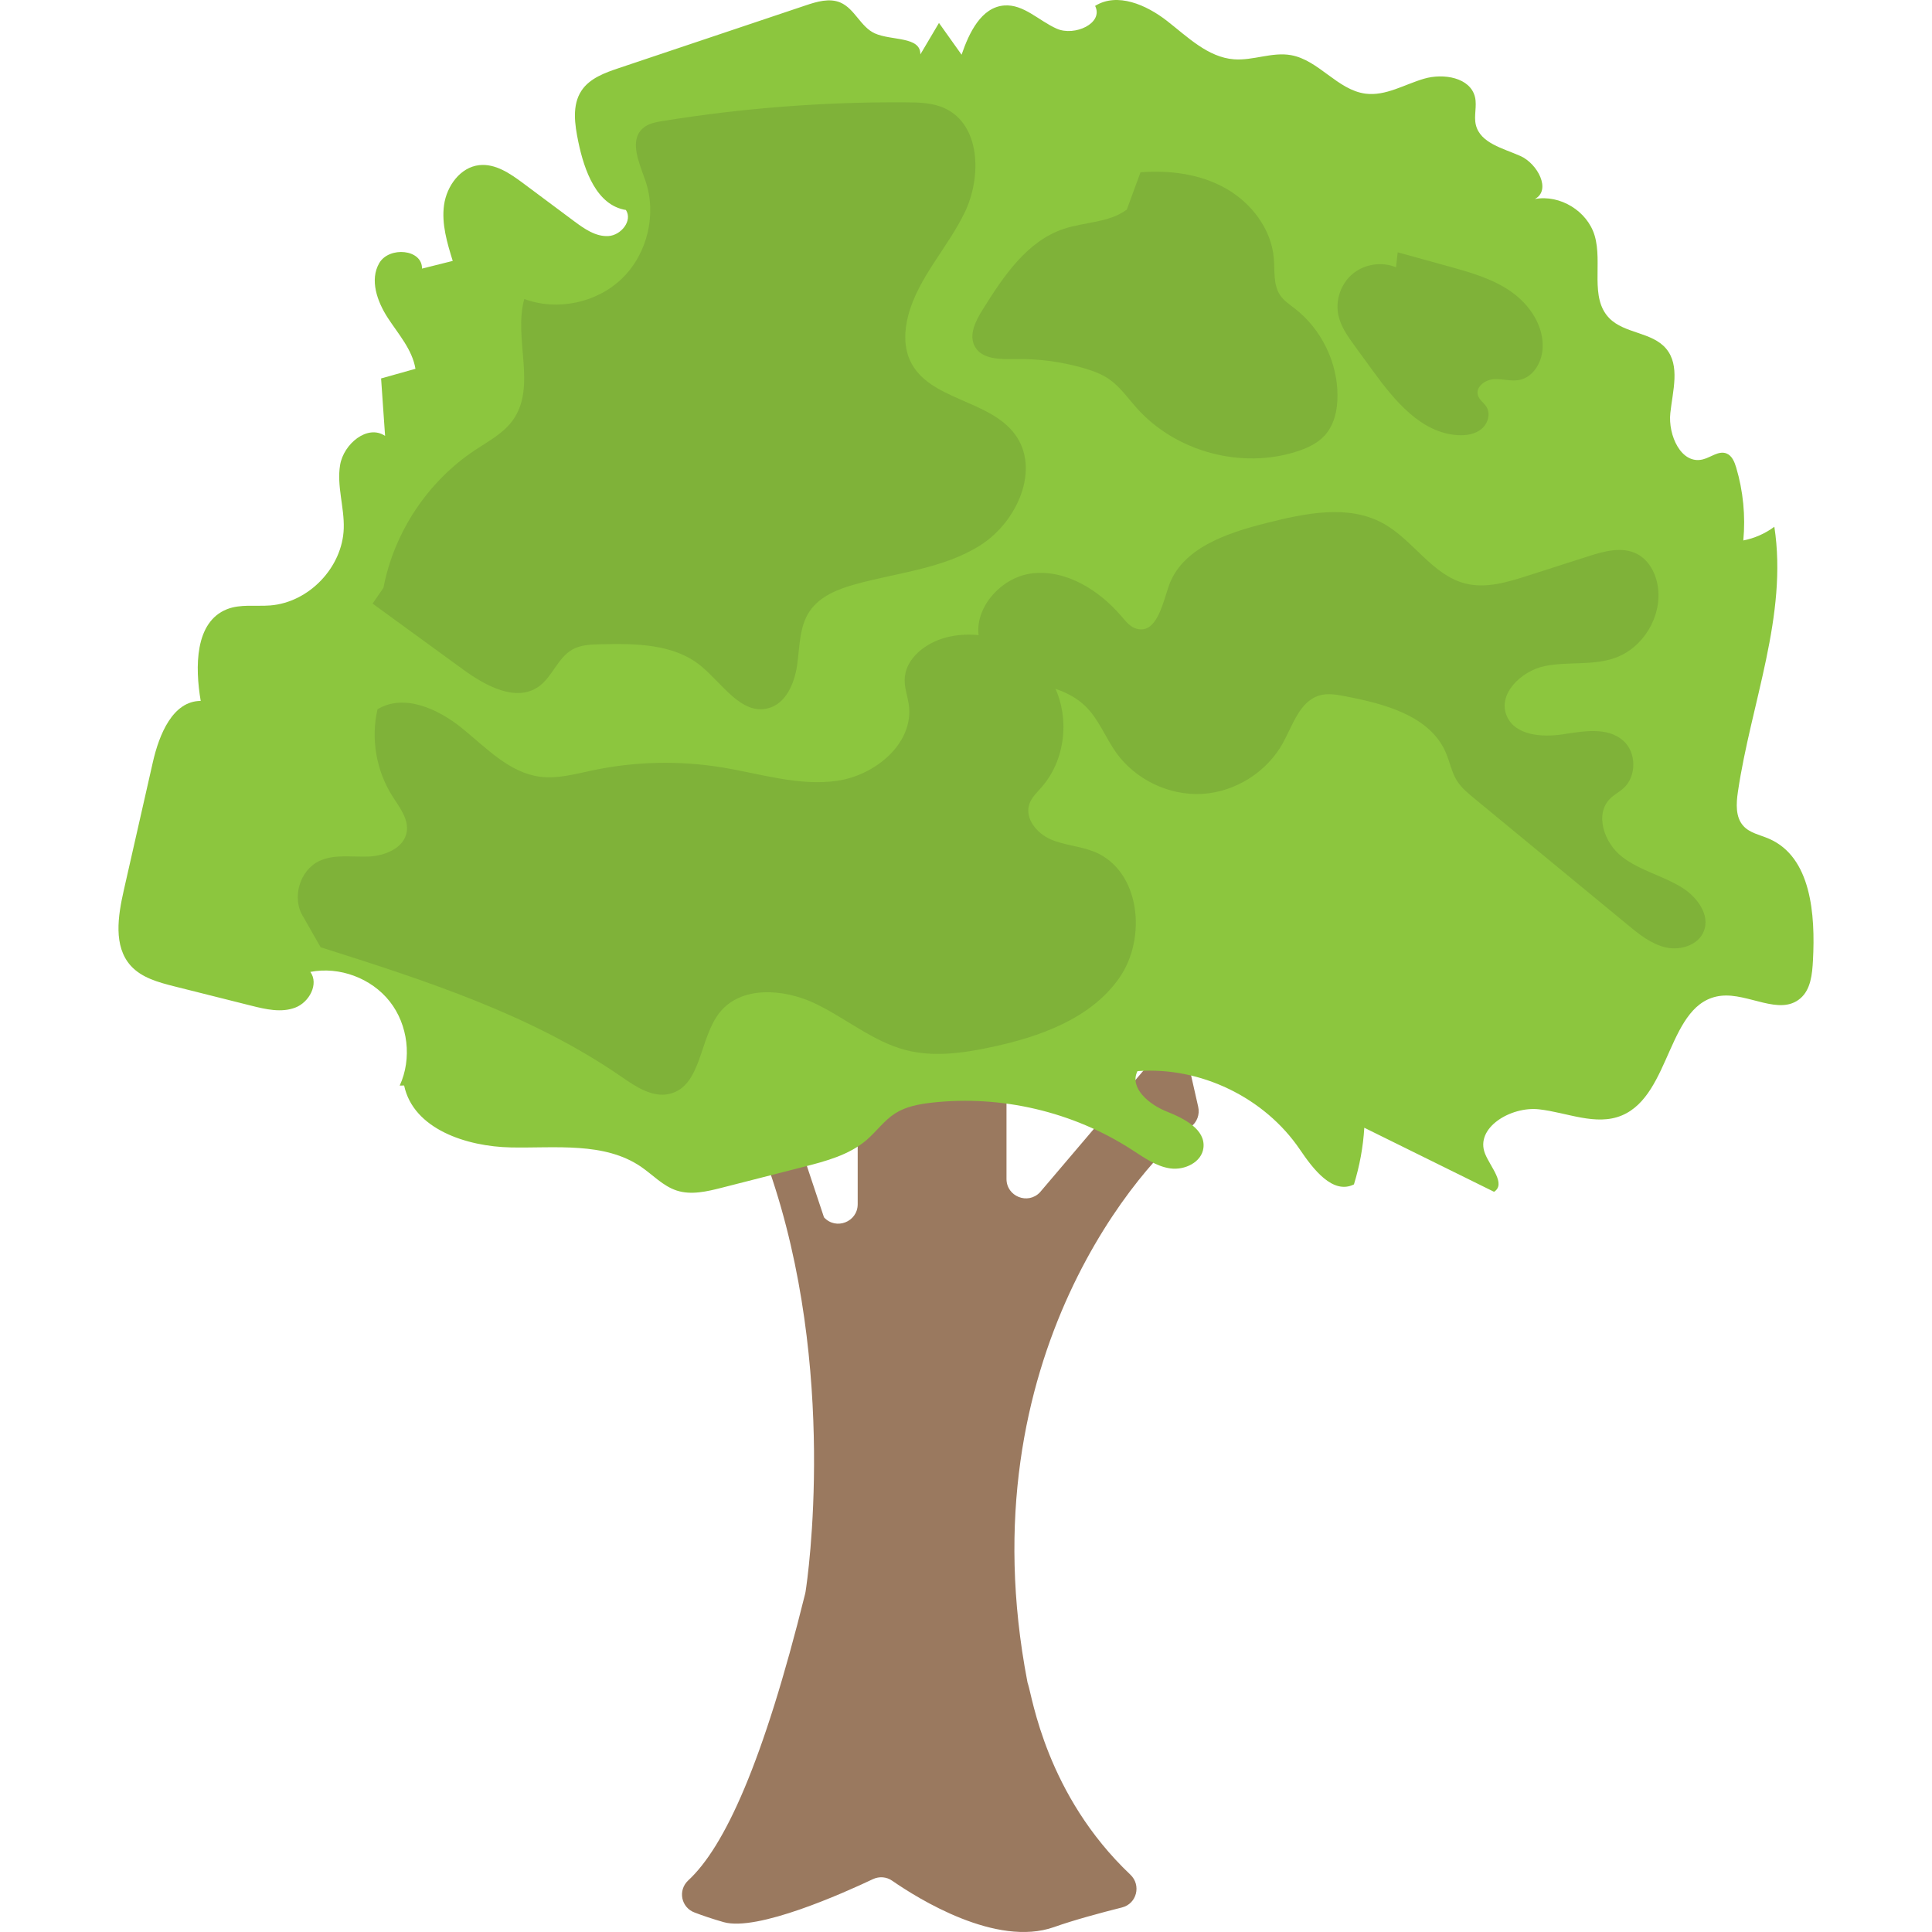
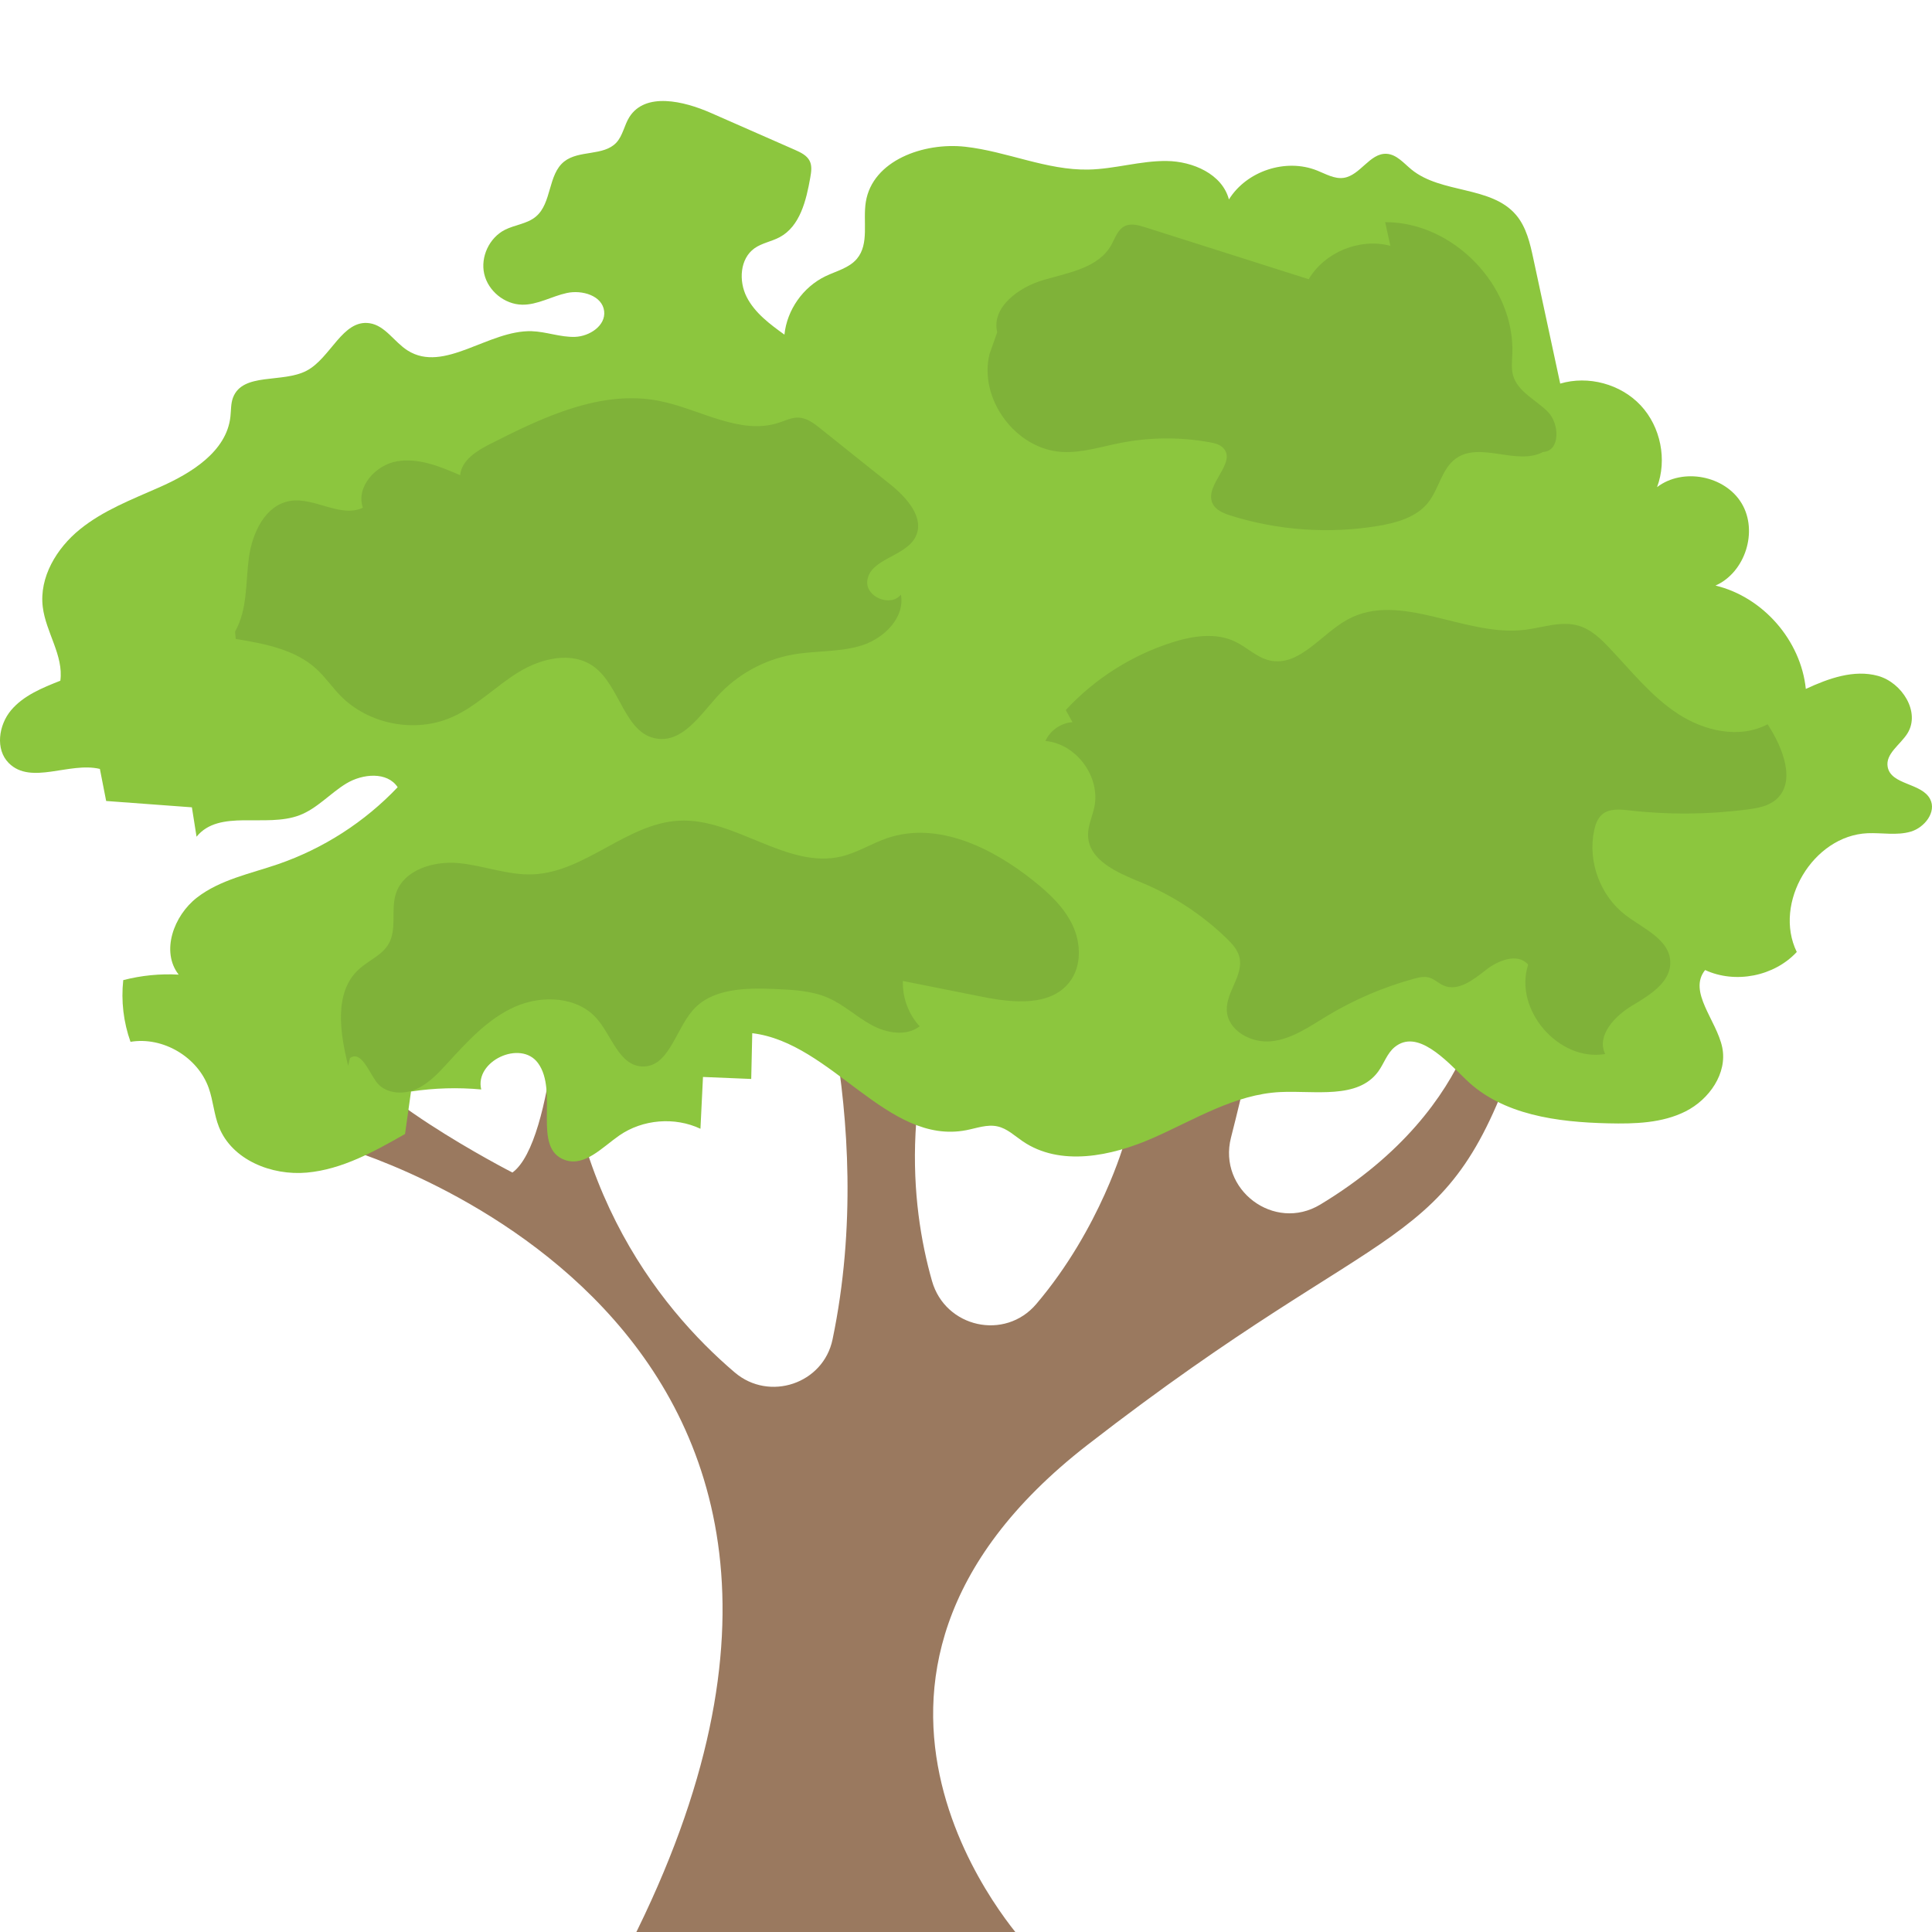
- <svg xmlns="http://www.w3.org/2000/svg" version="1.1" id="Capa_1" x="0px" y="0px" viewBox="0 0 509.987 509.987" style="enable-background:new 0 0 509.987 509.987;" xml:space="preserve">
-   <path style="fill:#9A795F;" d="M181.683,496.36c9.568-8.864,19.776-30.96,30.864-75.712c0.048-0.176,0.08-0.32,0.096-0.496 c0.56-3.456,8.576-58.784-9.568-111.232c-1.824-5.264,4.816-9.28,8.576-5.168l5.856,17.584c3.152,3.456,8.896,1.216,8.896-3.456 v-31.984c0-3.024,2.608-5.392,5.616-5.088l29.04,2.848c2.624,0.256,4.624,2.464,4.624,5.088v22.464c0,4.64,5.68,6.88,8.848,3.504 l30.544-35.92c2.8-2.992,7.824-1.632,8.72,2.368l2.496,11.024c0.448,1.984-0.304,4.064-1.952,5.248 c-11.408,8.16-59.696,60.384-43.152,146.448c0.048,0.256,0.096,0.48,0.192,0.72c1.104,3.264,4.816,29.232,26.992,50.24 c2.944,2.784,1.712,7.696-2.208,8.672c-5.664,1.424-12.72,3.328-17.952,5.184c-15.216,5.376-35.808-7.472-42.72-12.256 c-1.504-1.04-3.392-1.184-5.04-0.416c-7.808,3.696-30.56,13.888-39.424,11.36c-3.024-0.864-5.552-1.728-7.648-2.528 C179.779,503.544,178.867,498.968,181.683,496.36z" />
-   <path style="fill:#8CC63E;" d="M105.507,286.568c3.28-7.12,2.224-16.048-2.624-22.208s-13.264-9.296-20.96-7.808 c2.304,3.2-0.304,8.032-3.984,9.424c-3.68,1.408-7.808,0.448-11.632-0.512c-6.768-1.696-13.536-3.408-20.32-5.104 c-4.176-1.056-8.608-2.256-11.488-5.456c-4.608-5.152-3.36-13.088-1.84-19.824c0.608-2.656,1.2-5.312,1.808-7.968 c1.968-8.656,3.92-17.296,5.888-25.952c1.648-7.232,5.216-16.112,12.624-16.144c-1.52-8.992-1.552-20.816,6.912-24.192 c3.584-1.424,7.616-0.704,11.456-1.008c10.224-0.8,19.088-10.096,19.392-20.352c0.176-5.6-1.888-11.216-0.96-16.736 c0.928-5.536,7.216-10.8,11.872-7.664c-0.336-5.056-0.704-10.112-1.056-15.168c3.024-0.848,6.048-1.696,9.072-2.544 c-0.848-5.088-4.496-9.136-7.312-13.456c-2.8-4.32-4.832-10.032-2.224-14.48c2.624-4.432,11.36-3.664,11.264,1.488 c2.704-0.672,5.408-1.36,8.112-2.032c-1.488-4.8-2.992-9.808-2.288-14.784c0.704-4.992,4.288-9.952,9.296-10.496 c4.272-0.464,8.16,2.224,11.6,4.784c4.48,3.344,8.976,6.688,13.456,10.032c2.688,2,5.68,4.096,9.024,3.904 c3.344-0.192,6.464-4.08,4.624-6.88c-7.712-1.232-10.976-10.352-12.56-17.984c-0.944-4.56-1.728-9.664,0.848-13.536 c2.176-3.264,6.16-4.704,9.888-5.952c16.416-5.504,32.832-11.008,49.248-16.528c2.992-1.008,6.32-2,9.216-0.752 c3.76,1.632,5.328,6.432,9.056,8.128c4.384,1.984,12.112,0.736,12.032,5.552c1.632-2.768,3.264-5.536,4.912-8.304 c1.984,2.8,3.984,5.584,5.968,8.384c1.968-5.76,5.184-12.528,11.248-12.992c5.12-0.4,9.168,4.048,13.872,6.128 s12.432-1.424,10.128-6.016c5.856-3.664,13.552-0.272,18.992,3.968s10.784,9.6,17.664,10.128c5.024,0.384,10.064-1.984,15.024-1.104 c7.36,1.296,12.304,9.232,19.728,10.176c5.312,0.672,10.272-2.448,15.424-3.952s12.24-0.32,13.456,4.896 c0.544,2.368-0.352,4.896,0.208,7.264c1.152,4.864,7.2,6.208,11.76,8.24c4.56,2.032,8.224,9.008,3.824,11.36 c6.64-1.232,13.84,3.168,15.776,9.632c2.16,7.232-1.408,16.416,3.872,21.824c4,4.096,11.28,3.632,14.976,8.016 c3.792,4.48,1.76,11.168,1.136,17.008c-0.64,5.84,2.864,13.664,8.56,12.256c2.128-0.528,4.192-2.368,6.24-1.584 c1.456,0.56,2.128,2.208,2.576,3.696c1.856,6.224,2.496,12.8,1.888,19.28c2.96-0.576,5.776-1.824,8.192-3.616 c3.6,23.392-6.16,46.544-9.616,69.952c-0.464,3.12-0.672,6.688,1.44,9.024c1.696,1.872,4.384,2.352,6.72,3.36 c11.2,4.816,12.304,19.984,11.648,32.16c-0.192,3.616-0.576,7.648-3.328,10c-5.472,4.688-13.728-1.472-20.912-0.688 c-14.192,1.568-13.04,26.096-26.208,31.584c-6.848,2.864-14.496-0.8-21.872-1.616c-7.376-0.832-17.008,4.864-14.224,11.744 c1.44,3.536,5.568,7.952,2.368,10.032c-11.424-5.632-22.832-11.28-34.256-16.912c-0.304,5.072-1.232,10.096-2.736,14.96 c-5.584,2.768-10.768-4.048-14.256-9.2c-9.328-13.76-26.304-21.952-42.88-20.704c-2.224,4.416,3.072,8.816,7.664,10.64 s10.352,4.72,9.744,9.632c-0.464,3.792-4.96,5.936-8.736,5.408s-6.992-2.896-10.208-4.96c-15.472-10-34.432-14.448-52.736-12.4 c-3.376,0.384-6.848,1.008-9.712,2.848c-2.896,1.856-4.928,4.784-7.536,7.024c-4.608,3.952-10.72,5.568-16.592,7.072 c-7.216,1.84-14.416,3.68-21.632,5.52c-3.904,0.992-8.064,1.984-11.888,0.736c-3.6-1.168-6.288-4.128-9.408-6.272 c-9.712-6.624-22.56-4.88-34.32-5.104s-25.776-4.848-28.224-16.352" />
-   <g>
-     <path style="fill:#7FB239;" d="M267.875,114.584c-6.864-9.184-22.768-8.96-27.616-19.344c-1.712-3.68-1.552-7.984-0.528-11.92  c2.64-10.064,10.432-17.904,14.944-27.28c4.512-9.376,4.144-23.136-5.328-27.472c-3.12-1.44-6.672-1.536-10.112-1.552  c-21.52-0.16-43.056,1.488-64.304,4.928c-1.872,0.304-3.872,0.672-5.28,1.952c-3.632,3.312-0.896,9.136,0.704,13.776  c3.056,8.8,0.576,19.248-6.08,25.76s-17.168,8.736-25.888,5.488c-2.88,10.48,3.312,23.024-2.944,31.904  c-2.496,3.536-6.496,5.616-10.112,8.032c-12.416,8.256-21.312,21.648-24.112,36.304l-2.864,4.176  c8,5.824,15.984,11.632,23.984,17.456c5.872,4.272,13.872,8.624,19.824,4.464c3.648-2.56,5.056-7.632,8.944-9.808  c2.192-1.232,4.832-1.328,7.344-1.376c9.216-0.224,19.296-0.176,26.464,5.632c5.744,4.656,10.736,13.136,17.888,11.248  c4.72-1.248,6.96-6.672,7.632-11.504s0.56-10.08,3.296-14.112c2.704-4,7.584-5.888,12.24-7.168  c11.104-3.04,23.072-4.08,32.8-10.224C268.499,137.768,274.755,123.816,267.875,114.584z" />
-     <path style="fill:#7FB239;" d="M288.883,224.84c-3.696-1.504-7.856-1.68-11.52-3.264s-6.928-5.536-5.648-9.328  c0.592-1.744,2-3.04,3.216-4.432c6.848-7.792,7.696-20.192,2.096-28.944c-5.6-8.736-17.072-13.184-27.136-10.64  c-5.488,1.376-11.008,5.568-11.088,11.216c-0.032,2.256,0.8,4.416,1.104,6.64c1.344,10.144-8.88,18.608-19.008,20.032  c-10.128,1.424-20.224-1.904-30.32-3.552c-11.312-1.84-22.944-1.584-34.16,0.784c-4.592,0.96-9.232,2.288-13.888,1.68  c-8.096-1.072-14.16-7.6-20.496-12.752c-6.336-5.168-15.392-9.28-22.384-5.056c-1.792,7.744-0.352,16.176,3.904,22.896  c1.872,2.96,4.368,6.048,3.808,9.488c-0.72,4.288-5.792,6.336-10.144,6.496s-8.944-0.672-12.896,1.152  c-5.28,2.464-7.424,9.952-4.224,14.832l4.528,7.952c27.552,8.752,55.552,17.728,79.344,34.144  c3.856,2.672,8.288,5.664,12.832,4.544c8.448-2.096,7.728-14.64,13.168-21.456c5.648-7.088,16.848-6.304,25.04-2.448  c8.192,3.872,15.344,10.096,24.112,12.368c7.36,1.904,15.136,0.8,22.56-0.784c12.768-2.72,26.144-7.472,33.68-18.128  C302.899,247.64,300.979,229.784,288.883,224.84z" />
-     <path style="fill:#7FB239;" d="M444.099,234.36c-5.056-3.184-11.168-4.512-15.888-8.16c-4.736-3.632-7.408-11.296-3.12-15.456  c1.008-0.992,2.304-1.648,3.36-2.576c3.584-3.152,3.6-9.488,0.032-12.656c-4.16-3.696-10.528-2.496-16.032-1.664  c-5.504,0.832-12.496,0.272-14.704-4.832c-2.512-5.776,3.76-11.872,9.92-13.168s12.784-0.064,18.72-2.208  c7.36-2.656,12.304-10.8,11.264-18.56c-0.48-3.584-2.304-7.184-5.504-8.848c-3.936-2.048-8.704-0.736-12.928,0.624  c-5.312,1.696-10.608,3.408-15.92,5.104c-5.328,1.712-11.008,3.44-16.448,2.08c-8.816-2.208-13.84-11.568-21.808-15.92  c-9.232-5.056-20.592-2.608-30.784-0.048c-10.416,2.624-22.416,6.624-25.808,16.816c-1.632,4.896-3.28,12.368-8.304,11.12  c-1.712-0.416-2.912-1.904-4.048-3.248c-5.888-6.896-14.496-12.4-23.52-11.424s-16.976,10.8-13.52,19.184l-2.256,4.112  c8.752,6.224,21.888,4.272,29.632,11.712c3.584,3.44,5.344,8.32,8.224,12.368c5.104,7.12,13.984,11.36,22.736,10.848  c8.752-0.528,17.056-5.792,21.28-13.472c2.624-4.784,4.448-11.04,9.696-12.528c2.192-0.624,4.528-0.192,6.768,0.24  c10.368,1.984,22.288,5.136,26.496,14.832c1.072,2.464,1.536,5.2,2.96,7.472c1.152,1.824,2.832,3.216,4.496,4.592  c13.536,11.152,27.056,22.304,40.592,33.456c3.04,2.512,6.24,5.088,10.096,5.952c3.856,0.848,8.528-0.624,9.984-4.304  C451.459,241.528,448.019,236.84,444.099,234.36z" />
-     <path style="fill:#7FB239;" d="M341.795,81.448c-1.36-1.056-2.848-2.032-3.824-3.44c-1.92-2.784-1.44-6.496-1.728-9.856  c-0.656-7.728-5.92-14.592-12.672-18.416s-14.784-4.848-22.512-4.256l-3.616,9.84c-4.672,3.488-11.088,3.248-16.624,5.088  c-9.776,3.248-15.984,12.608-21.44,21.344c-1.856,2.96-3.744,6.688-2.032,9.744c1.872,3.36,6.592,3.36,10.432,3.28  c6.096-0.128,12.224,0.672,18.08,2.336c2.4,0.688,4.8,1.536,6.864,2.944c2.912,2,4.96,4.992,7.312,7.632  c10.304,11.568,27.664,16.256,42.384,11.456c2.672-0.864,5.312-2.08,7.216-4.144c2.576-2.8,3.44-6.816,3.424-10.608  C353.043,95.576,348.771,86.856,341.795,81.448z" />
-     <path style="fill:#7FB239;" d="M398.931,77.016c-4.928-3.472-10.864-5.136-16.672-6.736c-4.432-1.232-8.88-2.448-13.312-3.68  l-0.448,3.952c-3.728-1.552-8.304-0.864-11.408,1.712c-3.12,2.576-4.64,6.944-3.808,10.896c0.64,3.088,2.56,5.728,4.416,8.288  c1.552,2.144,3.12,4.272,4.672,6.416c5.744,7.888,12.816,16.512,22.56,17.008c2.16,0.112,4.464-0.256,6.128-1.632  c1.68-1.376,2.464-3.952,1.344-5.808c-0.672-1.104-1.92-1.856-2.288-3.104c-0.656-2.192,1.92-4.096,4.192-4.24  c2.288-0.144,4.592,0.656,6.832,0.192c3.536-0.736,5.776-4.48,6.048-8.096C407.651,86.168,403.859,80.488,398.931,77.016z" />
+ <svg xmlns="http://www.w3.org/2000/svg" version="1.1" width="512" height="512" x="0" y="0" viewBox="0 0 511.988 511.988" style="background: transparent" xml:space="preserve" class="">
+   <g transform="matrix(1,0,0,1,0,15)">
+     <path d="M393.702 242.352s0 35.424-43.84 61.872c-12.192 7.344-27.168-3.936-23.648-17.744 6.496-25.456 14.096-60.912 14.096-87.44 0-46.336-52.08 19.136-52.08 19.136l9.76 69.504s-6.288 22.768-23.36 42.88c-8.32 9.808-24.144 6.272-27.648-6.096-5.808-20.416-8.992-53.184 9.472-92.192 31.472-66.496-44.08-7.056-44.08-7.056s20.672 55.12 8.256 114.736c-2.448 11.76-16.768 16.544-25.92 8.752-20.224-17.216-48.416-52.064-45.808-111.408 0 0-1.744 50.128-13.104 58.432 0 0-43.312-22.16-46.336-36.272-3.024-14.112 0 29.216 0 29.216s162.192 44.32 77.568 211.552h104.768s-64.864-69.28 16.432-132.352 95.392-48.976 114.528-106.4c19.152-57.408-9.056-19.12-9.056-19.12z" style="" fill="#9a795f" data-original="#9a795f" class="" />
+     <path d="M108.918 274.256a77.05 77.05 0 0 1 18.608-.544c-1.808-7.52 10.432-13.232 15.024-7.024 5.616 7.584-1.712 22.624 7.2 25.728 5.2 1.808 9.856-3.376 14.368-6.512 6.192-4.288 14.688-4.992 21.504-1.776l.672-13.728 12.784.528c.096-4.048.176-8.08.272-12.128 21.12 2.528 35.776 29.712 56.672 25.712 2.768-.528 5.584-1.632 8.336-1.008 2.544.56 4.512 2.48 6.656 3.936 9.936 6.784 23.504 3.984 34.528-.864 11.008-4.848 21.696-11.6 33.728-12.176 9.2-.448 20.512 2 25.952-5.424 1.552-2.128 2.352-4.864 4.4-6.512 5.952-4.816 13.376 3.28 18.864 8.624 9.664 9.408 24.256 11.296 37.728 11.6 6.992.16 14.256-.032 20.496-3.184s11.088-10.08 9.696-16.912c-1.488-7.232-9.168-14.768-4.544-20.528 8 3.696 18.288 1.68 24.288-4.784-6.32-13.008 4.304-30.832 18.752-31.472 3.824-.16 7.76.656 11.44-.416s6.912-5.232 5.152-8.624c-2.256-4.336-10.352-3.712-11.248-8.512-.656-3.52 3.36-5.888 5.248-8.928 3.488-5.632-1.456-13.456-7.824-15.216s-13.12.672-19.12 3.456c-1.312-12.864-11.36-24.368-23.936-27.392 7.872-3.488 11.344-14.368 6.944-21.76-4.4-7.392-15.616-9.552-22.432-4.32 2.72-7.264.96-16-4.336-21.664s-13.888-7.984-21.328-5.776c-2.368-11.008-4.736-22.032-7.104-33.04-.88-4.112-1.856-8.416-4.576-11.632-6.608-7.808-19.808-5.584-27.744-12.064-2.048-1.68-3.936-4.016-6.592-4.16-4.432-.24-6.96 5.712-11.344 6.368-2.464.368-4.784-1.04-7.104-1.952-8.256-3.296-18.64.128-23.328 7.68-1.776-6.72-9.552-10.112-16.496-10.192s-13.76 2.128-20.704 2.272c-11.104.224-21.632-4.816-32.672-6.048-11.04-1.232-24.592 3.648-26.352 14.624-.832 5.12.976 11.088-2.352 15.056-2.064 2.464-5.456 3.248-8.352 4.64-5.936 2.864-10.192 8.928-10.864 15.472-3.856-2.784-7.84-5.728-10-9.968s-1.808-10.16 2.064-12.912c1.984-1.408 4.528-1.792 6.672-2.944 5.408-2.896 7.04-9.744 8.112-15.792.256-1.472.512-3.072-.16-4.416-.736-1.472-2.352-2.24-3.856-2.912-7.456-3.28-14.896-6.544-22.352-9.824-7.216-3.168-17.344-5.552-21.568 1.104-1.36 2.16-1.728 4.928-3.472 6.8-3.392 3.6-9.904 1.888-13.808 4.992-4.352 3.456-3.232 11.024-7.504 14.592-2.304 1.936-5.568 2.16-8.24 3.52-4.112 2.112-6.48 7.168-5.44 11.68s5.376 8.048 10.016 8.144c4.112.08 7.872-2.24 11.904-3.104s9.36.704 9.856 4.8c.464 3.84-3.84 6.688-7.712 6.832-3.856.128-7.616-1.376-11.472-1.504-11.456-.352-23.232 11.248-32.912 5.104-3.536-2.24-5.92-6.592-10.048-7.216-7.184-1.088-10.288 9.216-16.72 12.592-6.416 3.36-16.912.352-19.488 7.12-.608 1.6-.496 3.36-.688 5.056-1.024 9.232-10.352 14.976-18.848 18.72-7.28 3.216-14.848 6.112-21.024 11.12-6.176 4.992-10.832 12.704-9.856 20.592.816 6.704 5.552 12.848 4.656 19.536-4.768 1.888-9.76 3.904-13.056 7.824s-4.24 10.368-.608 14c5.888 5.904 16.048-.384 24.144 1.552.56 2.832 1.104 5.664 1.664 8.496l22.72 1.68c.416 2.592.816 5.2 1.232 7.792 6-7.424 18.304-2.304 27.248-5.68 4.704-1.776 8.144-5.824 12.448-8.432s10.832-3.2 13.6.992a79.536 79.536 0 0 1-31.712 20.4c-7.36 2.528-15.312 4.08-21.472 8.848-6.16 4.768-9.632 14.288-4.848 20.416a47.85 47.85 0 0 0-14.688 1.456 36.888 36.888 0 0 0 1.92 16.352c8.608-1.44 17.84 4.032 20.736 12.256 1.184 3.36 1.392 7.008 2.704 10.304 3.456 8.736 13.952 12.944 23.312 12.096s17.84-5.584 26-10.224" style="" fill="#8cc63e" data-original="#8cc63e" class="" />
+     <path d="M235.91 113.344c-6.16-4.928-12.336-9.856-18.496-14.784-1.712-1.376-3.584-2.8-5.776-2.896-1.808-.08-3.488.784-5.2 1.344-10.368 3.424-20.992-3.632-31.696-5.76-15.408-3.056-30.752 4.256-44.752 11.36-3.6 1.824-7.664 4.304-8.048 8.32-5.312-2.304-11.024-4.656-16.736-3.68-5.712.976-10.944 6.832-9.04 12.304-5.968 2.784-12.832-2.88-19.328-1.792-6.576 1.104-10.032 8.512-10.896 15.12-.864 6.608-.352 13.696-3.648 19.488l.176 1.952c7.6 1.264 15.68 2.736 21.36 7.936 2.336 2.128 4.128 4.784 6.336 7.056 7.456 7.648 19.776 10.048 29.552 5.76 6.512-2.848 11.584-8.176 17.632-11.904 6.048-3.744 14.272-5.696 20.016-1.504 7.072 5.168 8.144 17.904 16.816 19.088 6.704.928 11.312-6.112 15.84-11.136 5.216-5.792 12.4-9.792 20.08-11.152 6.08-1.088 12.448-.576 18.336-2.448s11.424-7.376 10.304-13.456c-2.64 3.408-9.376.688-8.912-3.6.64-5.968 10.16-6.368 12.816-11.744 2.464-5.008-2.384-10.384-6.736-13.872zM410.182 94.128c-3.184-3.216-8.016-5.312-9.216-9.68-.496-1.792-.272-3.712-.192-5.568.752-18.08-15.6-35.072-33.696-35.008.464 2.096.912 4.176 1.376 6.272-8.096-2.144-17.376 1.648-21.648 8.848-14.464-4.592-28.912-9.184-43.376-13.776-1.76-.56-3.728-1.104-5.376-.288-1.904.944-2.576 3.28-3.632 5.12-3.408 5.952-11.216 7.216-17.808 9.12s-13.936 7.216-12.352 13.888l-2.032 5.76c-2.928 11.936 6.976 25.28 19.248 25.952 5.216.288 10.304-1.376 15.408-2.384a63.875 63.875 0 0 1 23.712-.176c1.328.24 2.752.576 3.648 1.6 3.472 3.904-5.008 9.6-2.992 14.432.8 1.904 2.96 2.784 4.928 3.408 12.592 3.936 26.112 4.88 39.12 2.704 4.88-.816 10.064-2.288 13.152-6.16 2.896-3.632 3.6-8.992 7.376-11.696 6.432-4.592 16.128 1.984 23.104-1.728 4.528-.192 4.432-7.424 1.248-10.64zM284.246 230.192c-2.256-4.784-6.256-8.496-10.384-11.792-10.96-8.768-25.392-15.808-38.688-11.312-4.112 1.392-7.856 3.808-12.064 4.848-14.496 3.536-28.192-10.176-43.088-9.456-13.872.672-24.864 13.616-38.736 14.224-6.672.288-13.104-2.352-19.744-2.976-6.672-.624-14.608 1.776-16.64 8.128-1.376 4.304.352 9.408-1.936 13.312-1.744 2.992-5.312 4.352-7.872 6.704-6.656 6.096-5.008 16.8-2.832 25.568l.48-2.048c2.928-2.032 4.88 3.408 6.976 6.288 2.176 3.008 6.672 3.504 10.128 2.128s6.096-4.192 8.608-6.928c5.328-5.808 10.784-11.872 17.984-15.072 7.2-3.216 16.688-2.752 21.808 3.232 3.904 4.56 5.888 12.304 11.888 12.576 6.992.32 8.816-9.488 13.376-14.8 5.088-5.936 14.064-6.064 21.888-5.728 4.816.208 9.776.448 14.176 2.4 4.112 1.824 7.456 5.008 11.408 7.152 3.952 2.144 9.168 3.072 12.736.336-2.976-3.216-4.608-7.632-4.448-12.016 7.04 1.408 14.064 2.8 21.104 4.208 8.08 1.616 18.016 2.592 23.056-3.92 3.232-4.176 3.072-10.272.816-15.056zM468.422 176.928c-7.424 3.952-16.816 1.808-23.84-2.816-7.024-4.608-12.32-11.344-18.112-17.44-2.288-2.416-4.8-4.816-7.984-5.808-4.688-1.456-9.664.48-14.528 1.056-15.872 1.888-32.96-10.448-46.944-2.688-7.008 3.888-12.768 12.576-20.576 10.784-3.392-.784-5.984-3.488-9.12-4.992-5.168-2.48-11.312-1.504-16.768.24-10.704 3.424-20.496 9.648-28.112 17.904l1.776 3.216c-3.056.192-5.92 2.176-7.168 4.976 8.176.736 14.64 9.488 12.96 17.52-.528 2.544-1.744 4.976-1.664 7.568.192 6.656 7.936 9.872 14.08 12.4a72.118 72.118 0 0 1 22.592 14.784c1.456 1.408 2.912 2.976 3.424 4.96 1.216 4.768-3.52 9.216-3.328 14.128.208 5.424 6.544 8.832 11.936 8.208 5.392-.608 10.016-3.92 14.672-6.72a91.524 91.524 0 0 1 22.864-9.808c1.392-.384 2.88-.736 4.256-.304 1.344.4 2.384 1.488 3.664 2.048 3.84 1.712 7.92-1.472 11.216-4.064 3.296-2.608 8.528-4.656 11.248-1.44-3.872 11.888 8.08 25.776 20.416 23.68-2.384-4.848 2.512-10.064 7.152-12.832s10.288-6.208 10.096-11.616c-.208-5.92-7.072-8.736-11.792-12.32-6.736-5.088-10.144-14.224-8.384-22.48.336-1.568.896-3.184 2.112-4.24 1.904-1.616 4.704-1.36 7.184-1.072a128.66 128.66 0 0 0 31.472-.272c2.528-.336 5.152-.8 7.152-2.368 5.84-4.592 2.144-13.936-1.952-20.192z" style="" fill="#7fb239" data-original="#7fb239" class="" />
  </g>
-   <g />
-   <g />
-   <g />
-   <g />
-   <g />
-   <g />
-   <g />
-   <g />
-   <g />
-   <g />
-   <g />
-   <g />
-   <g />
-   <g />
-   <g />
</svg>
